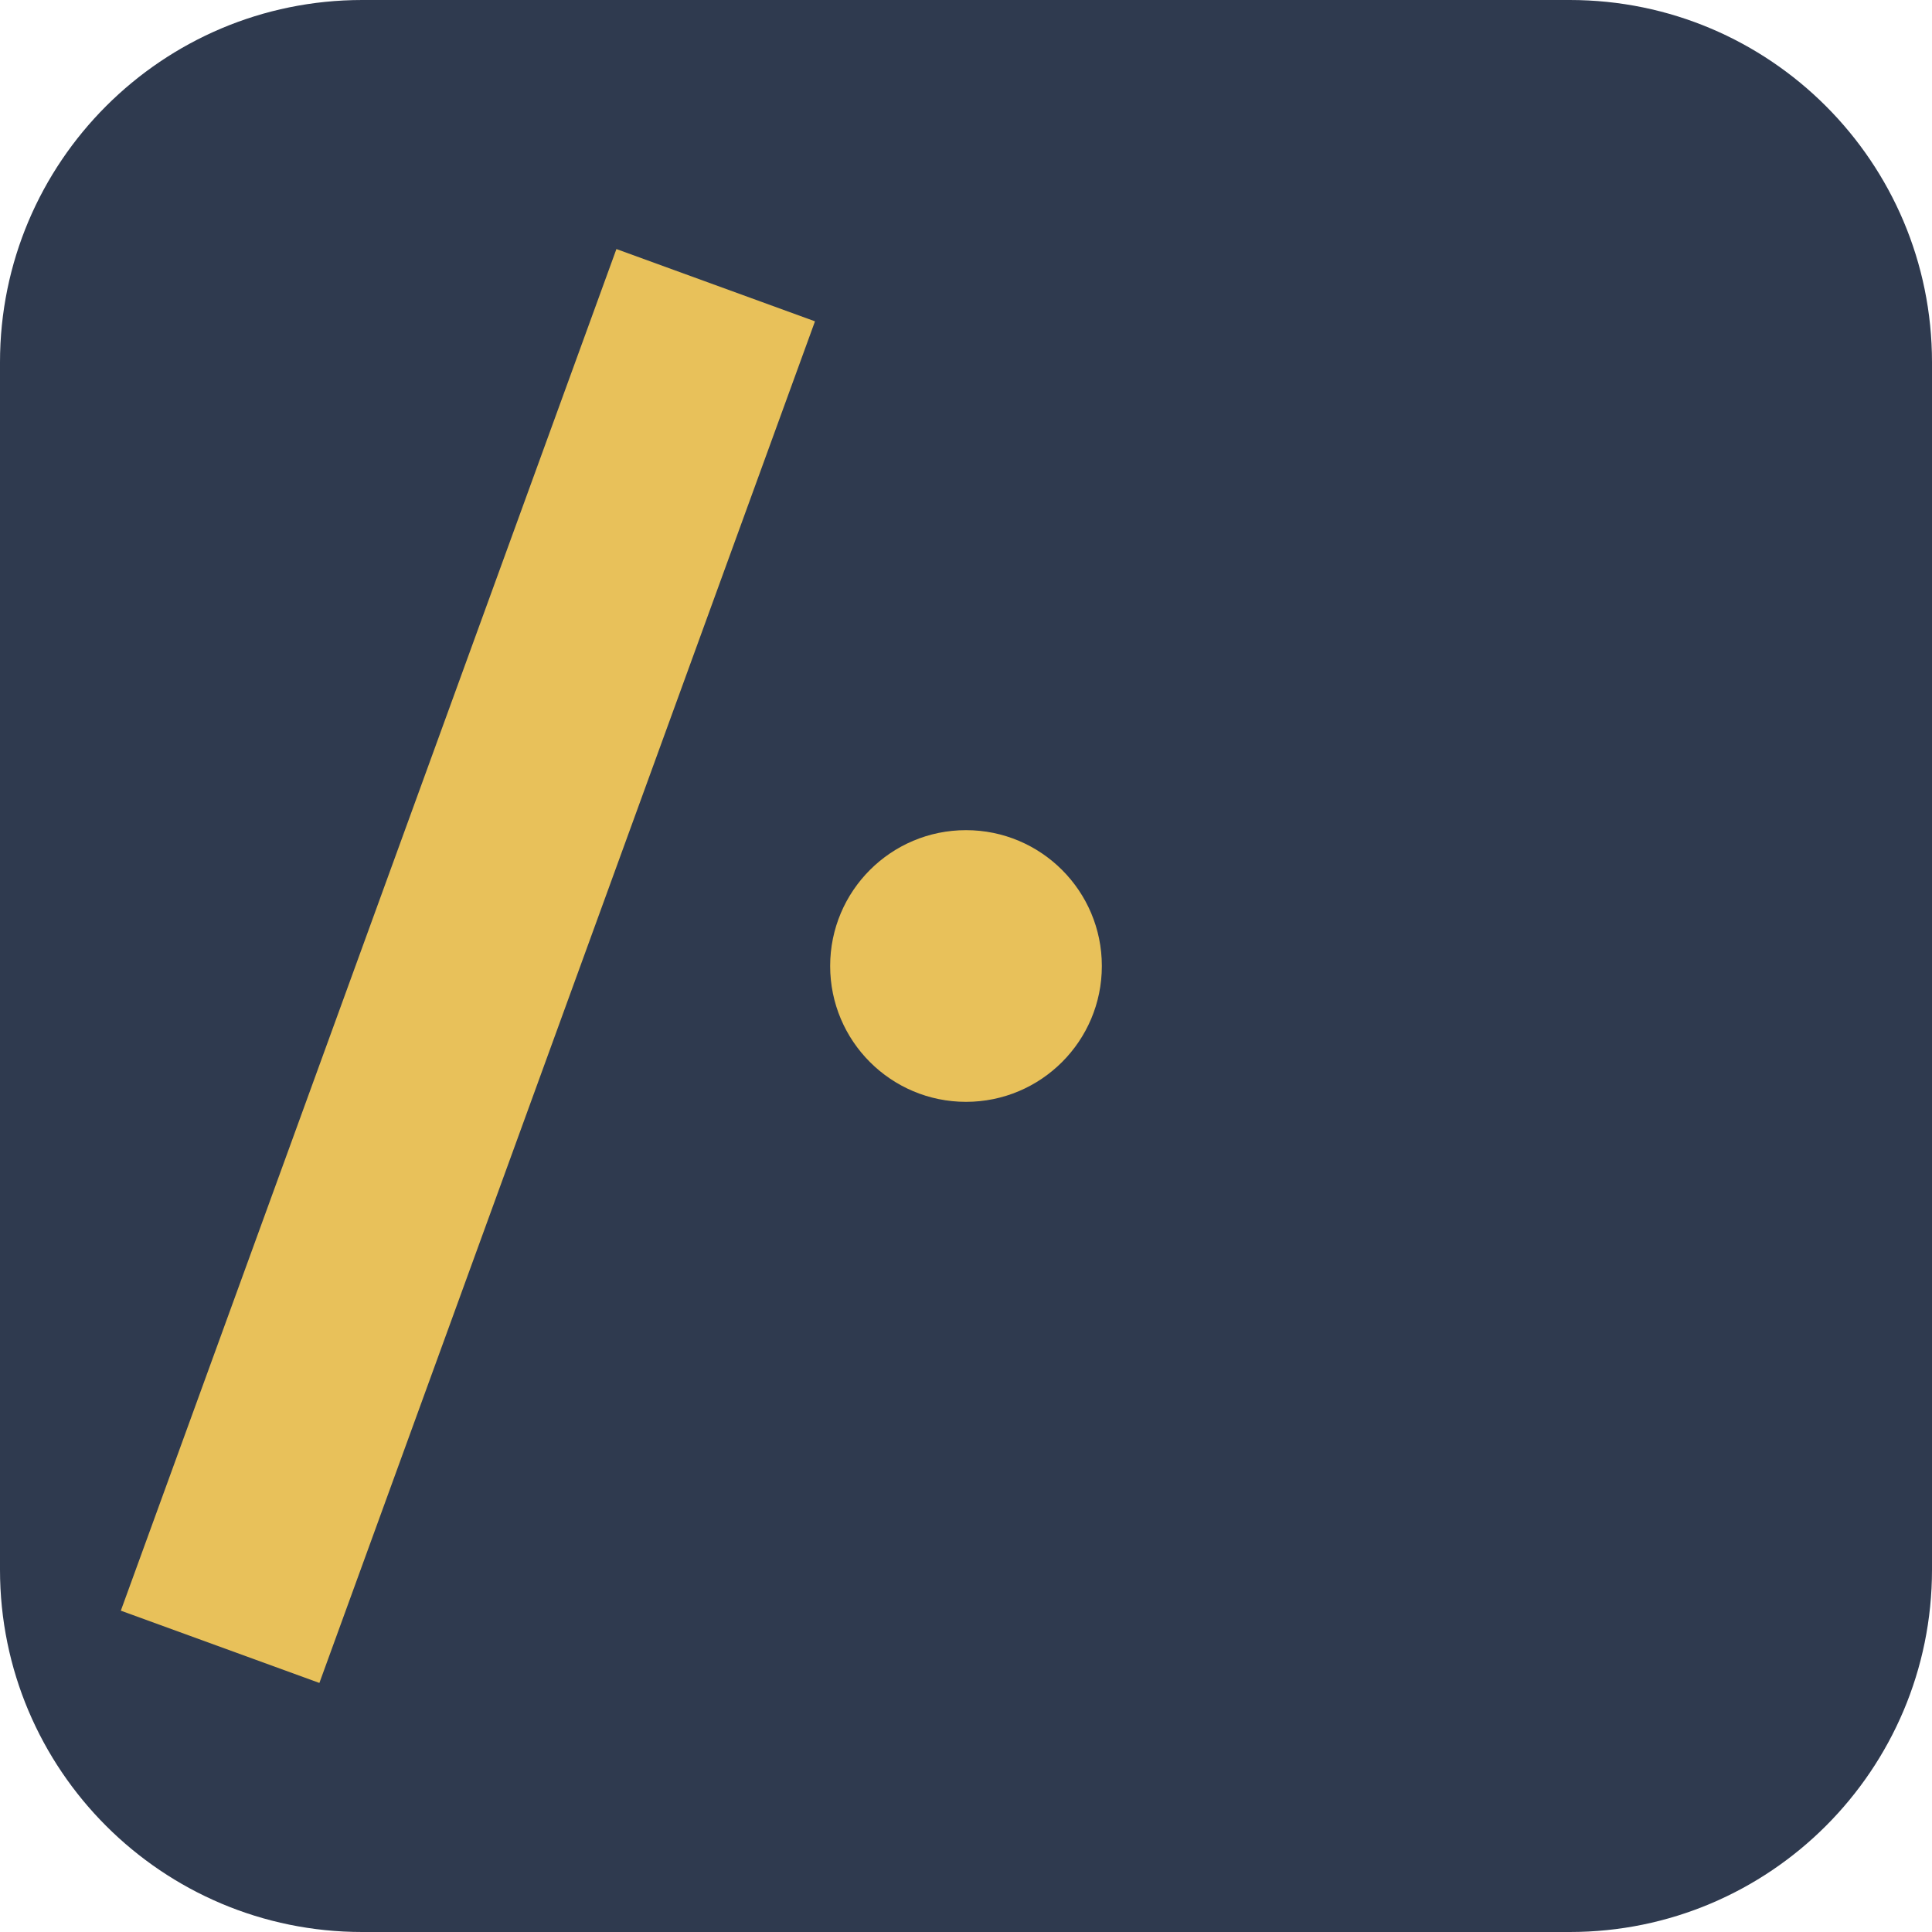
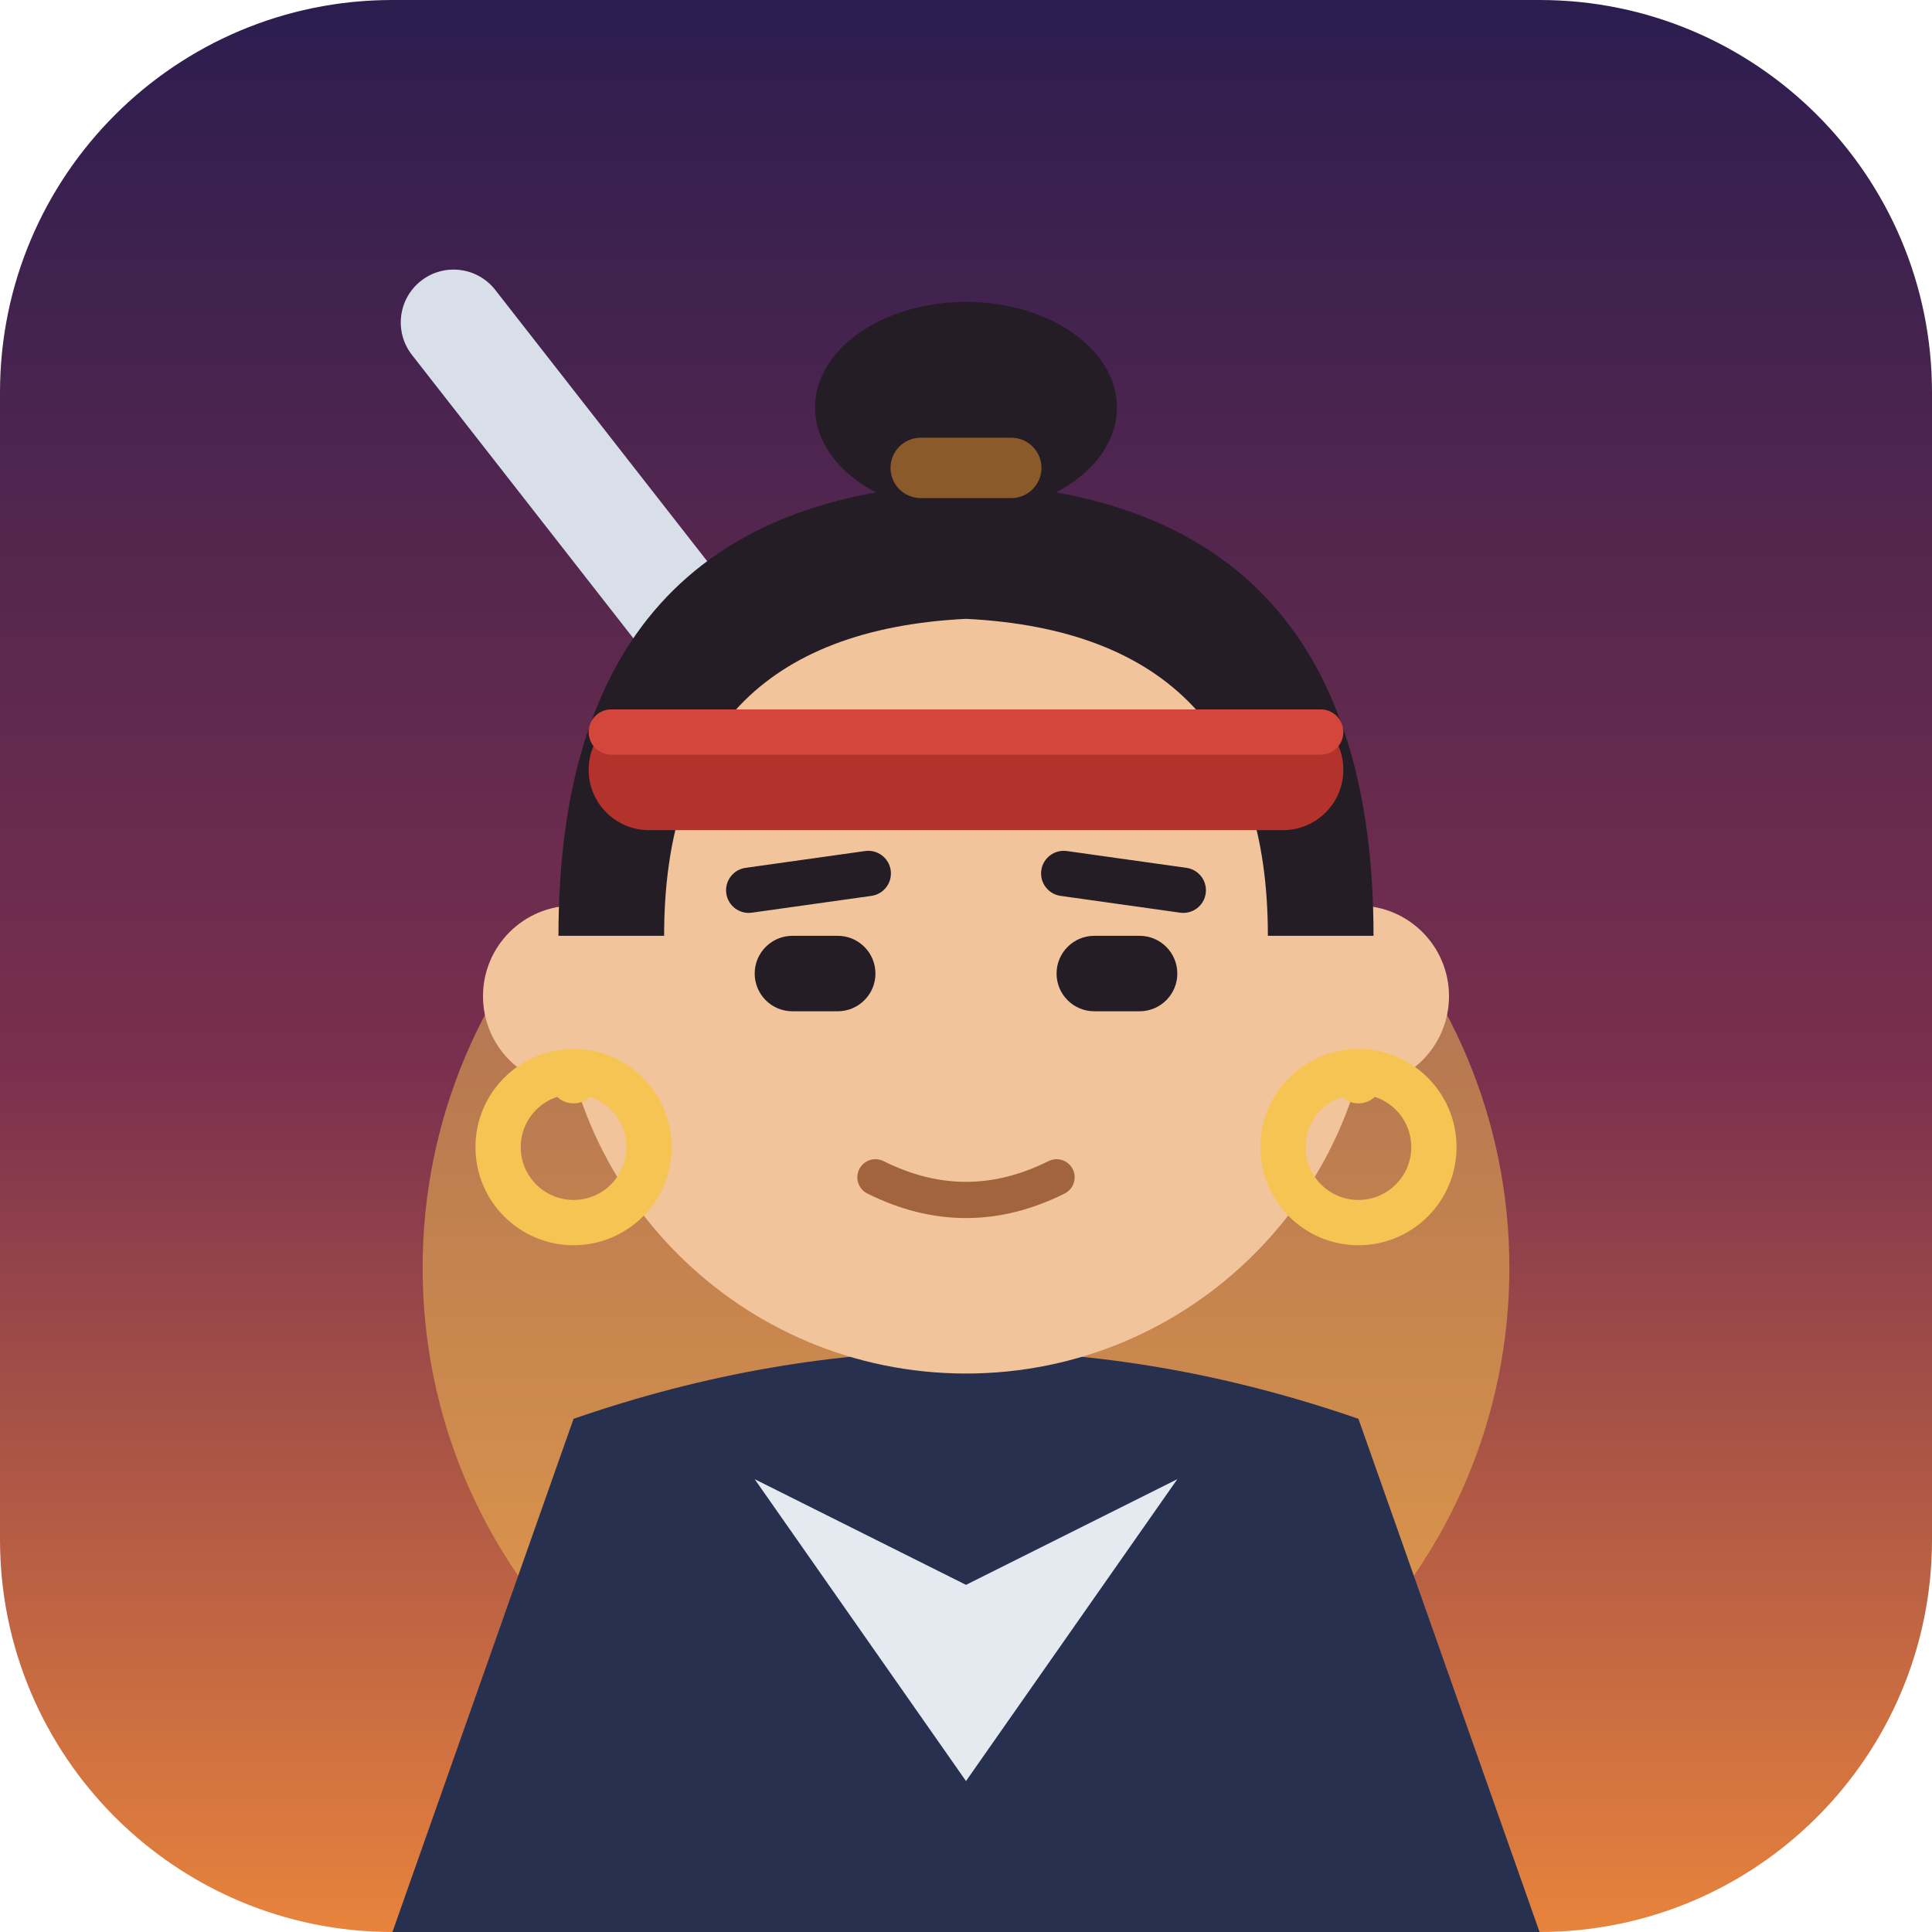
<svg xmlns="http://www.w3.org/2000/svg" width="128" height="128" viewBox="0 0 128 128">
-   <rect width="128" height="128" rx="24" fill="#2f3a4f" />
-   <rect x="24" y="16" width="14" height="96" fill="#e8c15a" transform="rotate(20 31 64)" />
-   <circle cx="64" cy="64" r="9" fill="#e8c15a" />
+   <defs>
+     <linearGradient id="dusk" x1="0" y1="0" x2="0" y2="1">
+       <stop offset="0" stop-color="#2b1d4f" />
+       <stop offset="0.55" stop-color="#7a2f4e" />
+       <stop offset="1" stop-color="#e8843c" />
+     </linearGradient>
+   </defs>
+   <rect x="0" y="0" width="128" height="128" rx="26" fill="url(#dusk)" />
+   <circle cx="64" cy="84" r="36" fill="#f6c453" opacity="0.5" />
+   <g transform="rotate(-38 64 64)">
+     <rect x="60" y="6" width="7" height="58" rx="3.5" fill="#d9dfe8" />
+     <rect x="53" y="62" width="21" height="6" rx="3" fill="#8a5a2b" />
+     <rect x="59" y="68" width="9" height="22" rx="4" fill="#4a3018" />
+   </g>
+   <path d="M26 128 L38 94 Q64 85 90 94 L102 128 Z" fill="#27314f" />
+   <path d="M50 98 L64 118 L78 98 L64 105 Z" fill="#e5e9f0" />
+   <circle cx="38" cy="66" r="6" fill="#f2c49b" />
+   <circle cx="90" cy="66" r="6" fill="#f2c49b" />
+   <circle cx="64" cy="64" r="27" fill="#f2c49b" />
+   <path d="M37 62 Q37 33 64 32 Q91 33 91 62 L84 62 Q84 42 64 41 Q44 42 44 62 Z" fill="#241d26" />
+   <path d="M40 52 Q46 36 64 35 Q82 36 88 52 Q80 40 64 40 Q48 40 40 52 Z" fill="#241d26" />
+   <ellipse cx="64" cy="27" rx="10" ry="7" fill="#241d26" />
+   <rect x="59" y="29" width="10" height="4" rx="2" fill="#8a5a2b" />
+   <rect x="39" y="47" width="50" height="8" rx="4" fill="#b3332c" />
+   <rect x="39" y="47" width="50" height="3" rx="1.5" fill="#d4463c" />
+   <rect x="48" y="57" width="11" height="3" rx="1.5" fill="#241d26" transform="rotate(-8 53 58)" />
+   <rect x="69" y="57" width="11" height="3" rx="1.5" fill="#241d26" transform="rotate(8 75 58)" />
+   <rect x="50" y="62" width="8" height="5" rx="2.5" fill="#241d26" />
+   <rect x="70" y="62" width="8" height="5" rx="2.5" fill="#241d26" />
+   <path d="M58 78 Q64 81 70 78" stroke="#a2643c" stroke-width="2.4" fill="none" stroke-linecap="round" />
+   <circle cx="38" cy="76" r="5" fill="none" stroke="#f6c453" stroke-width="3" />
+   <circle cx="90" cy="76" r="5" fill="none" stroke="#f6c453" stroke-width="3" />
+   <circle cx="38" cy="71.5" r="1.6" fill="#f6c453" />
+   <circle cx="90" cy="71.5" r="1.6" fill="#f6c453" />
</svg>
